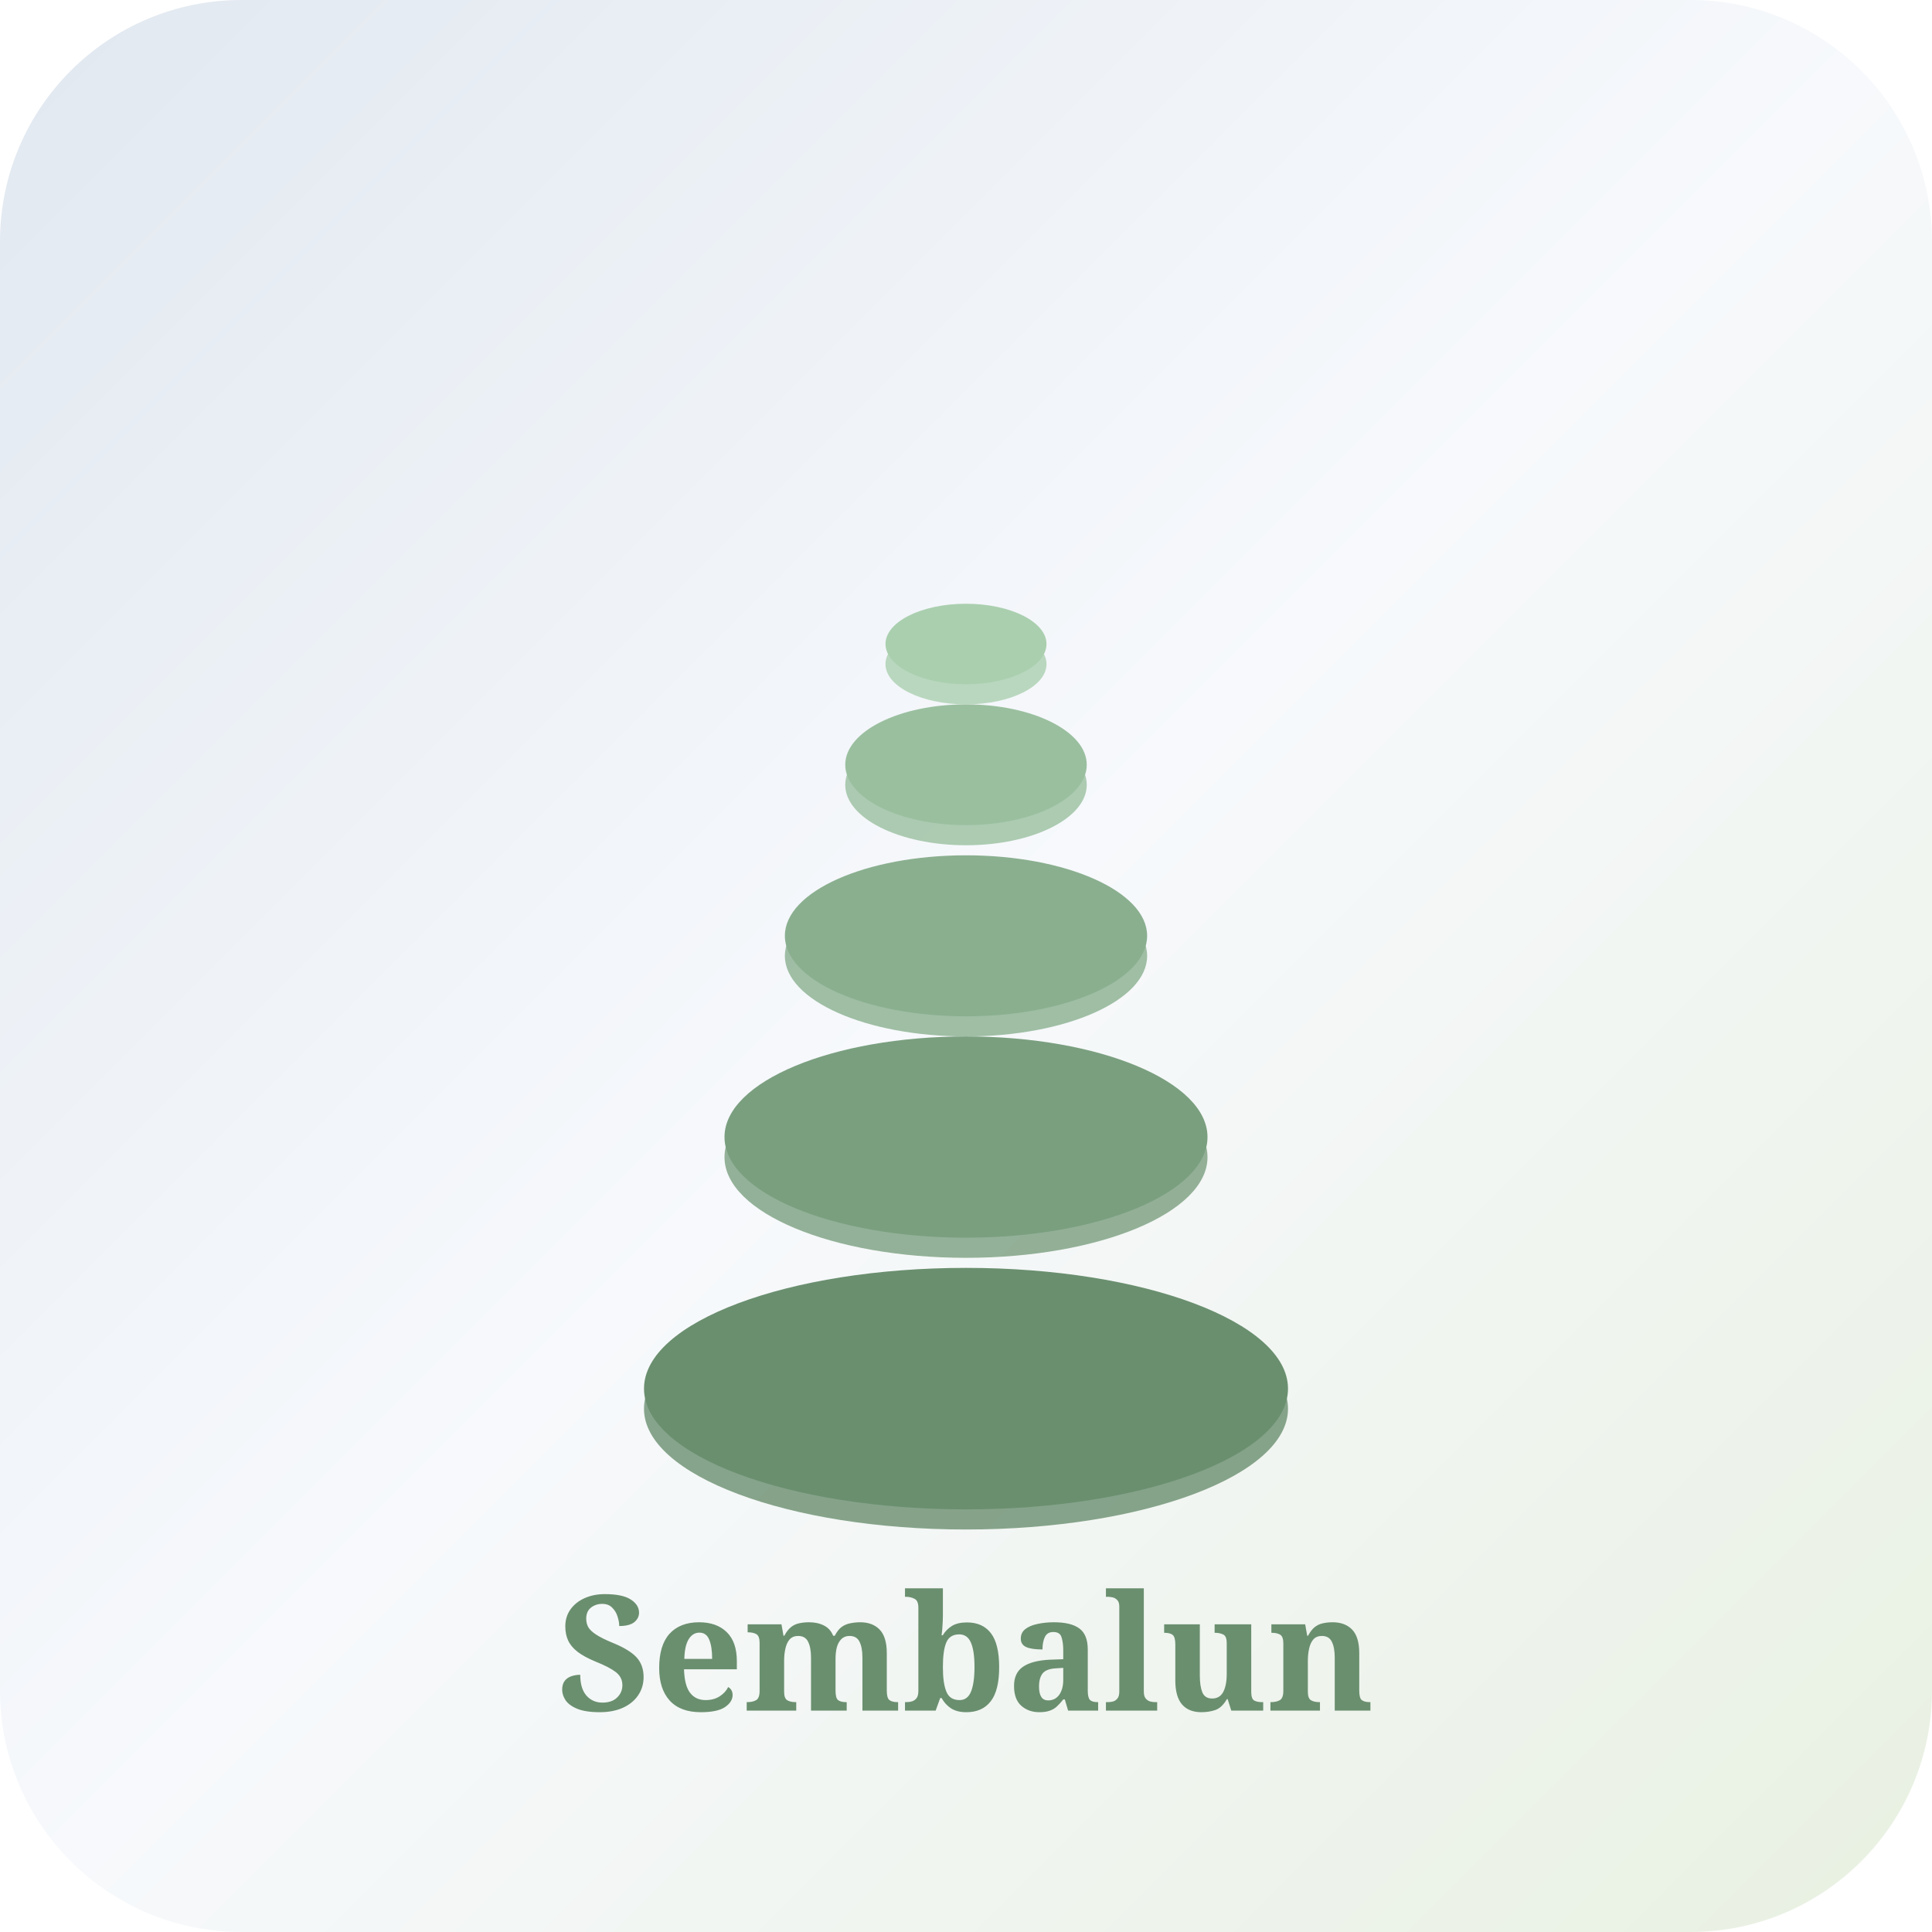
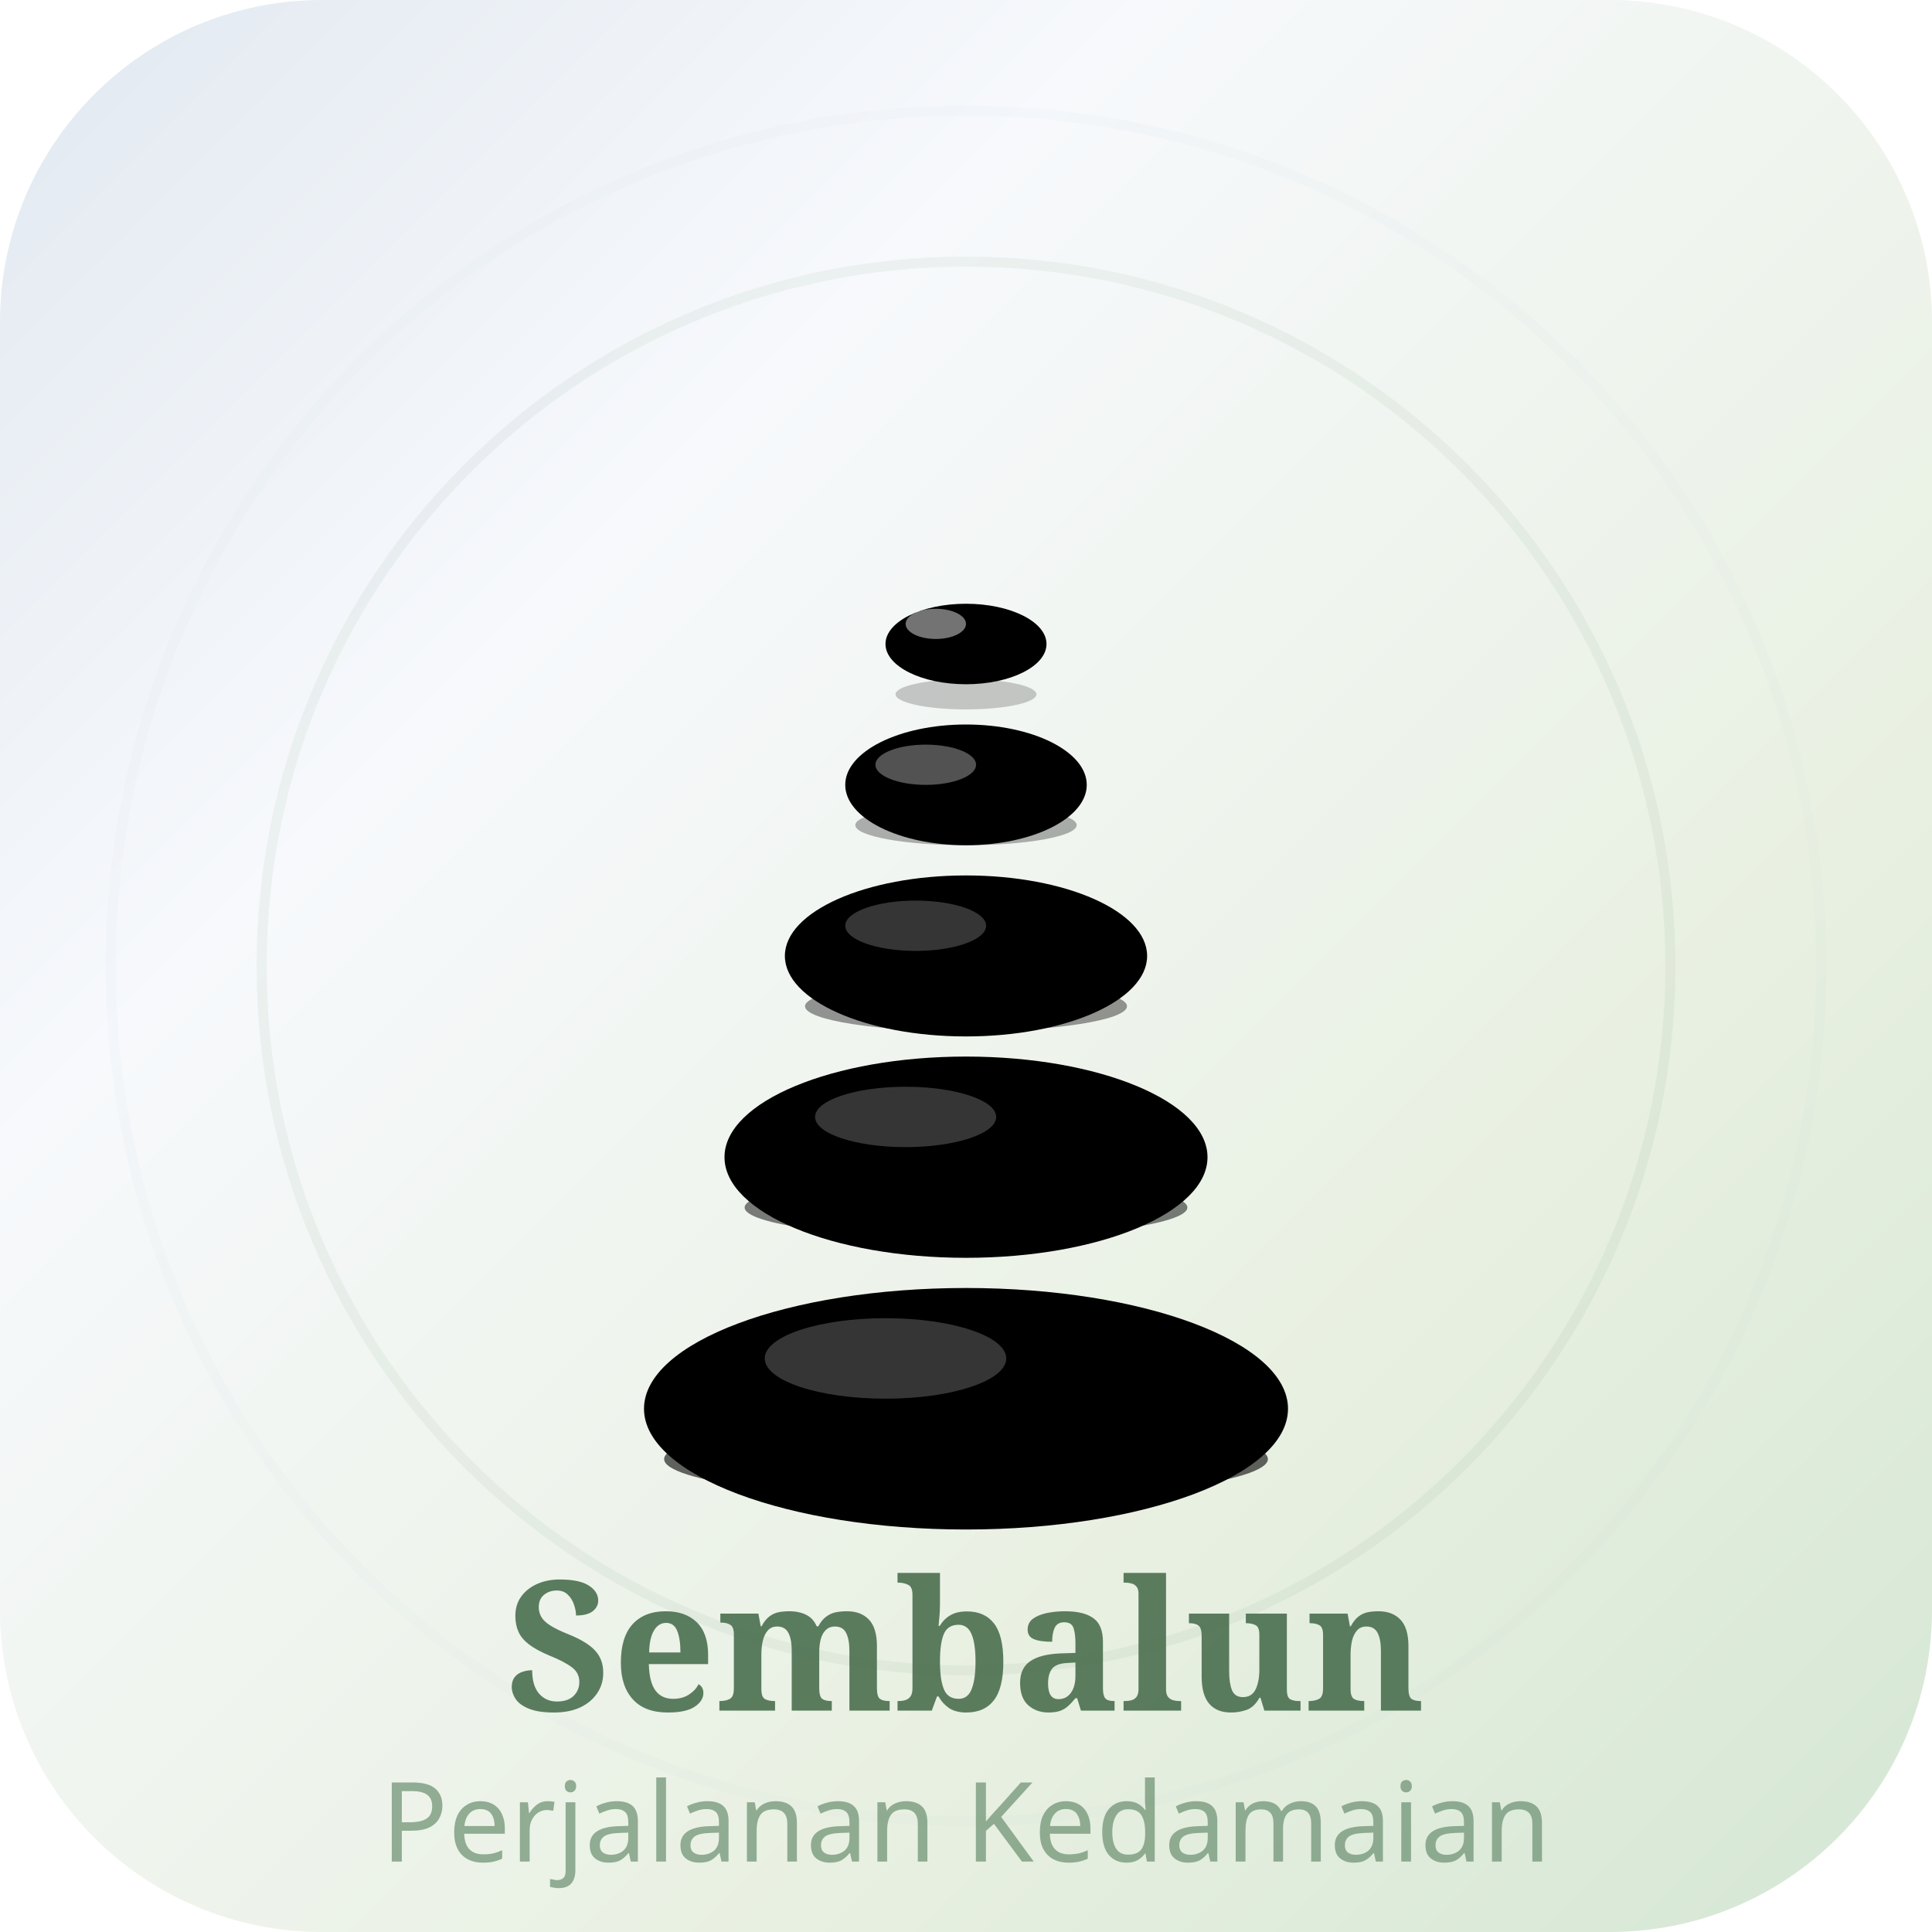
<svg xmlns="http://www.w3.org/2000/svg" width="192" height="192" viewBox="0 0 192 192">
  <defs>
-     <linearGradient id="bg" x1="0%" y1="0%" x2="100%" y2="100%">
+     <linearGradient id="bg-192" x1="0%" y1="0%" x2="100%" y2="100%">
      <stop offset="0%" style="stop-color:#E1E8F0;stop-opacity:1" />
-       <stop offset="50%" style="stop-color:#F7F9FC;stop-opacity:1" />
-       <stop offset="100%" style="stop-color:#E8F0E1;stop-opacity:1" />
+       <stop offset="30%" style="stop-color:#F7F9FC;stop-opacity:1" />
+       <stop offset="70%" style="stop-color:#E8F0E1;stop-opacity:1" />
+       <stop offset="100%" style="stop-color:#D4E6D4;stop-opacity:1" />
    </linearGradient>
+     <radialGradient id="stone-base" cx="0.3" cy="0.3" r="0.8">
+       <stop offset="0%" stopColor="#8AAF8F" />
+       <stop offset="100%" stopColor="#6A8F6F" />
+     </radialGradient>
+     <radialGradient id="stone-mid1" cx="0.3" cy="0.3" r="0.8">
+       <stop offset="0%" stopColor="#9ABF9F" />
+       <stop offset="100%" stopColor="#7A9F7F" />
+     </radialGradient>
+     <radialGradient id="stone-mid2" cx="0.3" cy="0.3" r="0.8">
+       <stop offset="0%" stopColor="#AACFAF" />
+       <stop offset="100%" stopColor="#8AAF8F" />
+     </radialGradient>
+     <radialGradient id="stone-top1" cx="0.3" cy="0.3" r="0.8">
+       <stop offset="0%" stopColor="#BACFBF" />
+       <stop offset="100%" stopColor="#9ABF9F" />
+     </radialGradient>
+     <radialGradient id="stone-top2" cx="0.3" cy="0.3" r="0.8">
+       <stop offset="0%" stopColor="#CADFD9" />
+       <stop offset="100%" stopColor="#AACFAF" />
+     </radialGradient>
+     <radialGradient id="shadow-192" cx="0.5" cy="0.8" r="0.6">
+       <stop offset="0%" stopColor="rgba(106,143,111,0.3)" />
+       <stop offset="100%" stopColor="rgba(106,143,111,0)" />
+     </radialGradient>
  </defs>
-   <rect width="192" height="192" fill="url(#bg)" rx="24" />
-   <ellipse cx="96" cy="140" rx="32" ry="12" fill="#6A8F6F" opacity="0.8" />
-   <ellipse cx="96" cy="138" rx="32" ry="12" fill="#6A8F6F" />
-   <ellipse cx="96" cy="115" rx="24" ry="10" fill="#7A9F7F" opacity="0.8" />
-   <ellipse cx="96" cy="113" rx="24" ry="10" fill="#7A9F7F" />
-   <ellipse cx="96" cy="95" rx="18" ry="8" fill="#8AAF8F" opacity="0.8" />
-   <ellipse cx="96" cy="93" rx="18" ry="8" fill="#8AAF8F" />
-   <ellipse cx="96" cy="78" rx="12" ry="6" fill="#9ABF9F" opacity="0.8" />
-   <ellipse cx="96" cy="76" rx="12" ry="6" fill="#9ABF9F" />
-   <ellipse cx="96" cy="66" rx="8" ry="4" fill="#AACFAF" opacity="0.8" />
-   <ellipse cx="96" cy="64" rx="8" ry="4" fill="#AACFAF" />
-   <text x="96" y="170" font-family="serif" font-size="16" font-weight="600" text-anchor="middle" fill="#6A8F6F">Sembalun</text>
+   <rect width="192" height="192" fill="url(#bg-192)" rx="32" />
+   <ellipse cx="96" cy="145" rx="30" ry="4" fill="url(#shadow-192)" opacity="0.6" />
+   <ellipse cx="96" cy="120" rx="22" ry="3" fill="url(#shadow-192)" opacity="0.5" />
+   <ellipse cx="96" cy="100" rx="16" ry="2.5" fill="url(#shadow-192)" opacity="0.4" />
+   <ellipse cx="96" cy="82" rx="11" ry="2" fill="url(#shadow-192)" opacity="0.3" />
+   <ellipse cx="96" cy="69" rx="7" ry="1.5" fill="url(#shadow-192)" opacity="0.2" />
+   <ellipse cx="96" cy="140" rx="32" ry="12" fill="url(#stone-base)" />
+   <ellipse cx="88" cy="135" rx="12" ry="4" fill="rgba(255,255,255,0.3)" opacity="0.7" />
+   <ellipse cx="96" cy="115" rx="24" ry="10" fill="url(#stone-mid1)" />
+   <ellipse cx="90" cy="111" rx="9" ry="3" fill="rgba(255,255,255,0.3)" opacity="0.7" />
+   <ellipse cx="96" cy="95" rx="18" ry="8" fill="url(#stone-mid2)" />
+   <ellipse cx="91" cy="92" rx="7" ry="2.5" fill="rgba(255,255,255,0.3)" opacity="0.7" />
+   <ellipse cx="96" cy="78" rx="12" ry="6" fill="url(#stone-top1)" />
+   <ellipse cx="92" cy="76" rx="5" ry="2" fill="rgba(255,255,255,0.4)" opacity="0.8" />
+   <ellipse cx="96" cy="64" rx="8" ry="4" fill="url(#stone-top2)" />
+   <ellipse cx="93" cy="62" rx="3" ry="1.5" fill="rgba(255,255,255,0.5)" opacity="0.9" />
+   <circle cx="96" cy="96" r="70" fill="none" stroke="rgba(106,143,111,0.1)" stroke-width="1" opacity="0.8" />
+   <circle cx="96" cy="96" r="85" fill="none" stroke="rgba(169,193,217,0.08)" stroke-width="1" opacity="0.6" />
+   <text x="96" y="170" font-family="serif" font-size="18" font-weight="700" text-anchor="middle" fill="#4A6F4F" opacity="0.9">Sembalun</text>
+   <text x="96" y="185" font-family="sans-serif" font-size="11" font-weight="400" text-anchor="middle" fill="#6A8F6F" opacity="0.7">Perjalanan Kedamaian</text>
</svg>
